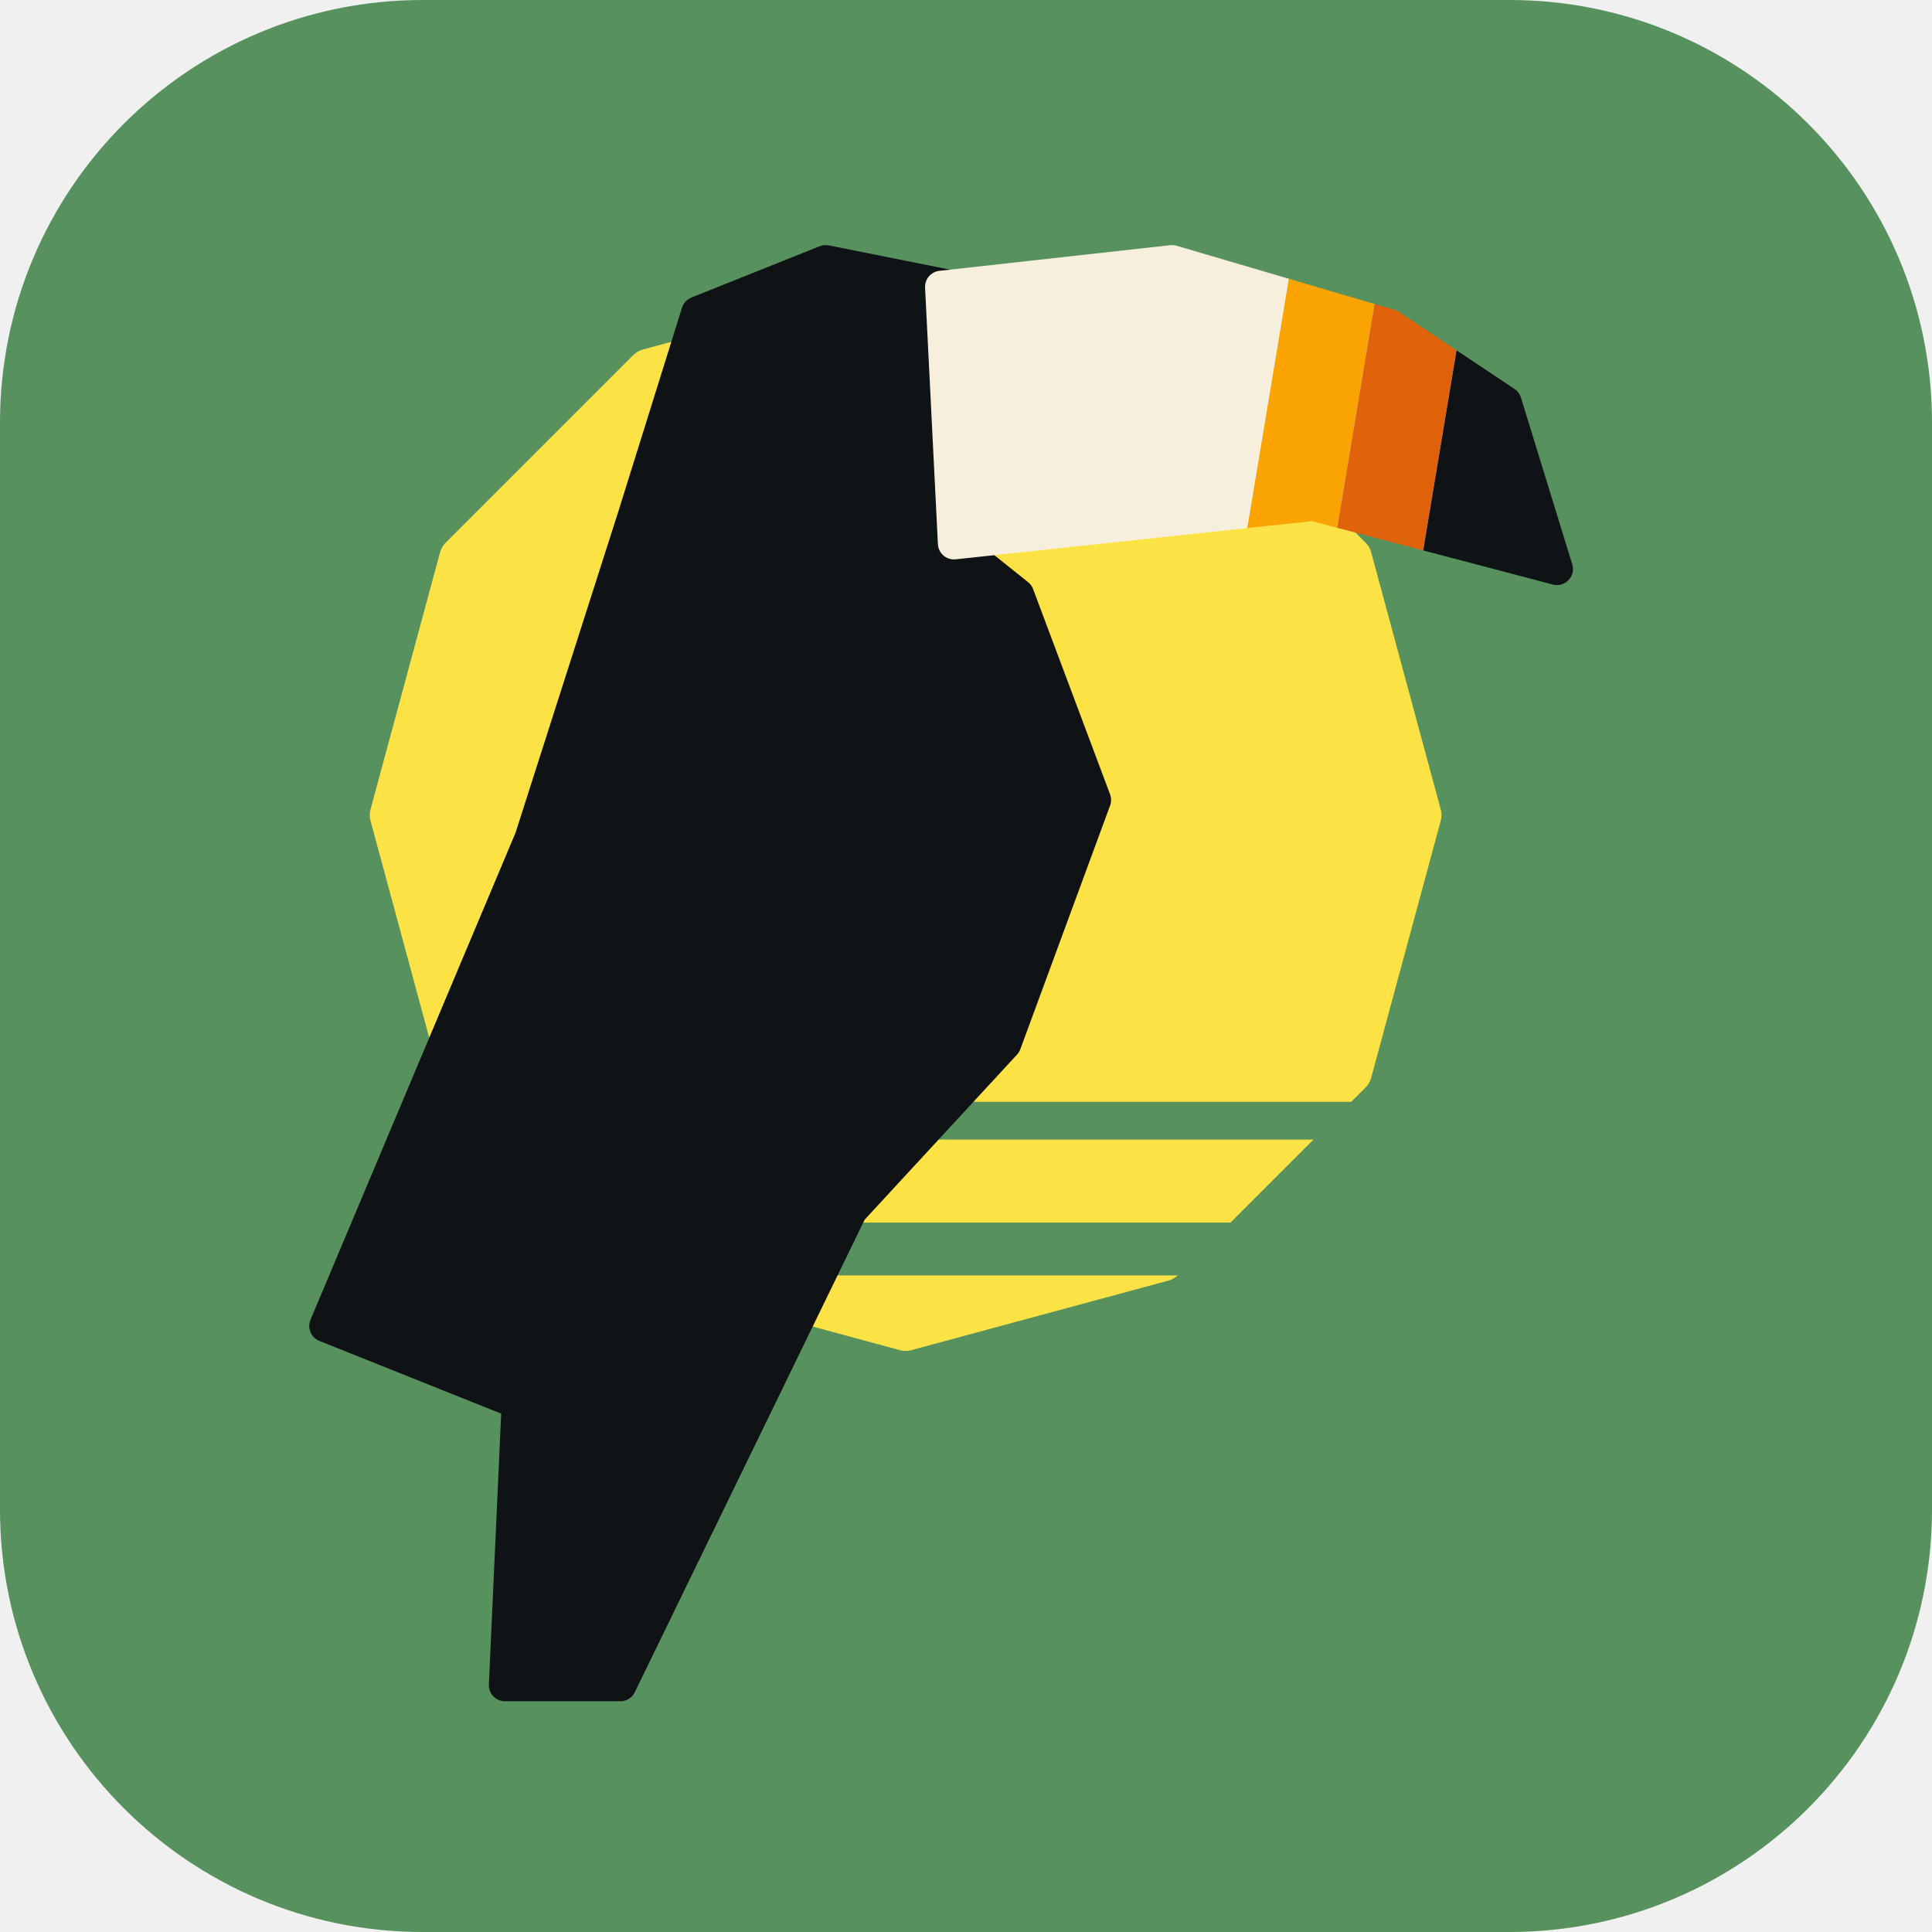
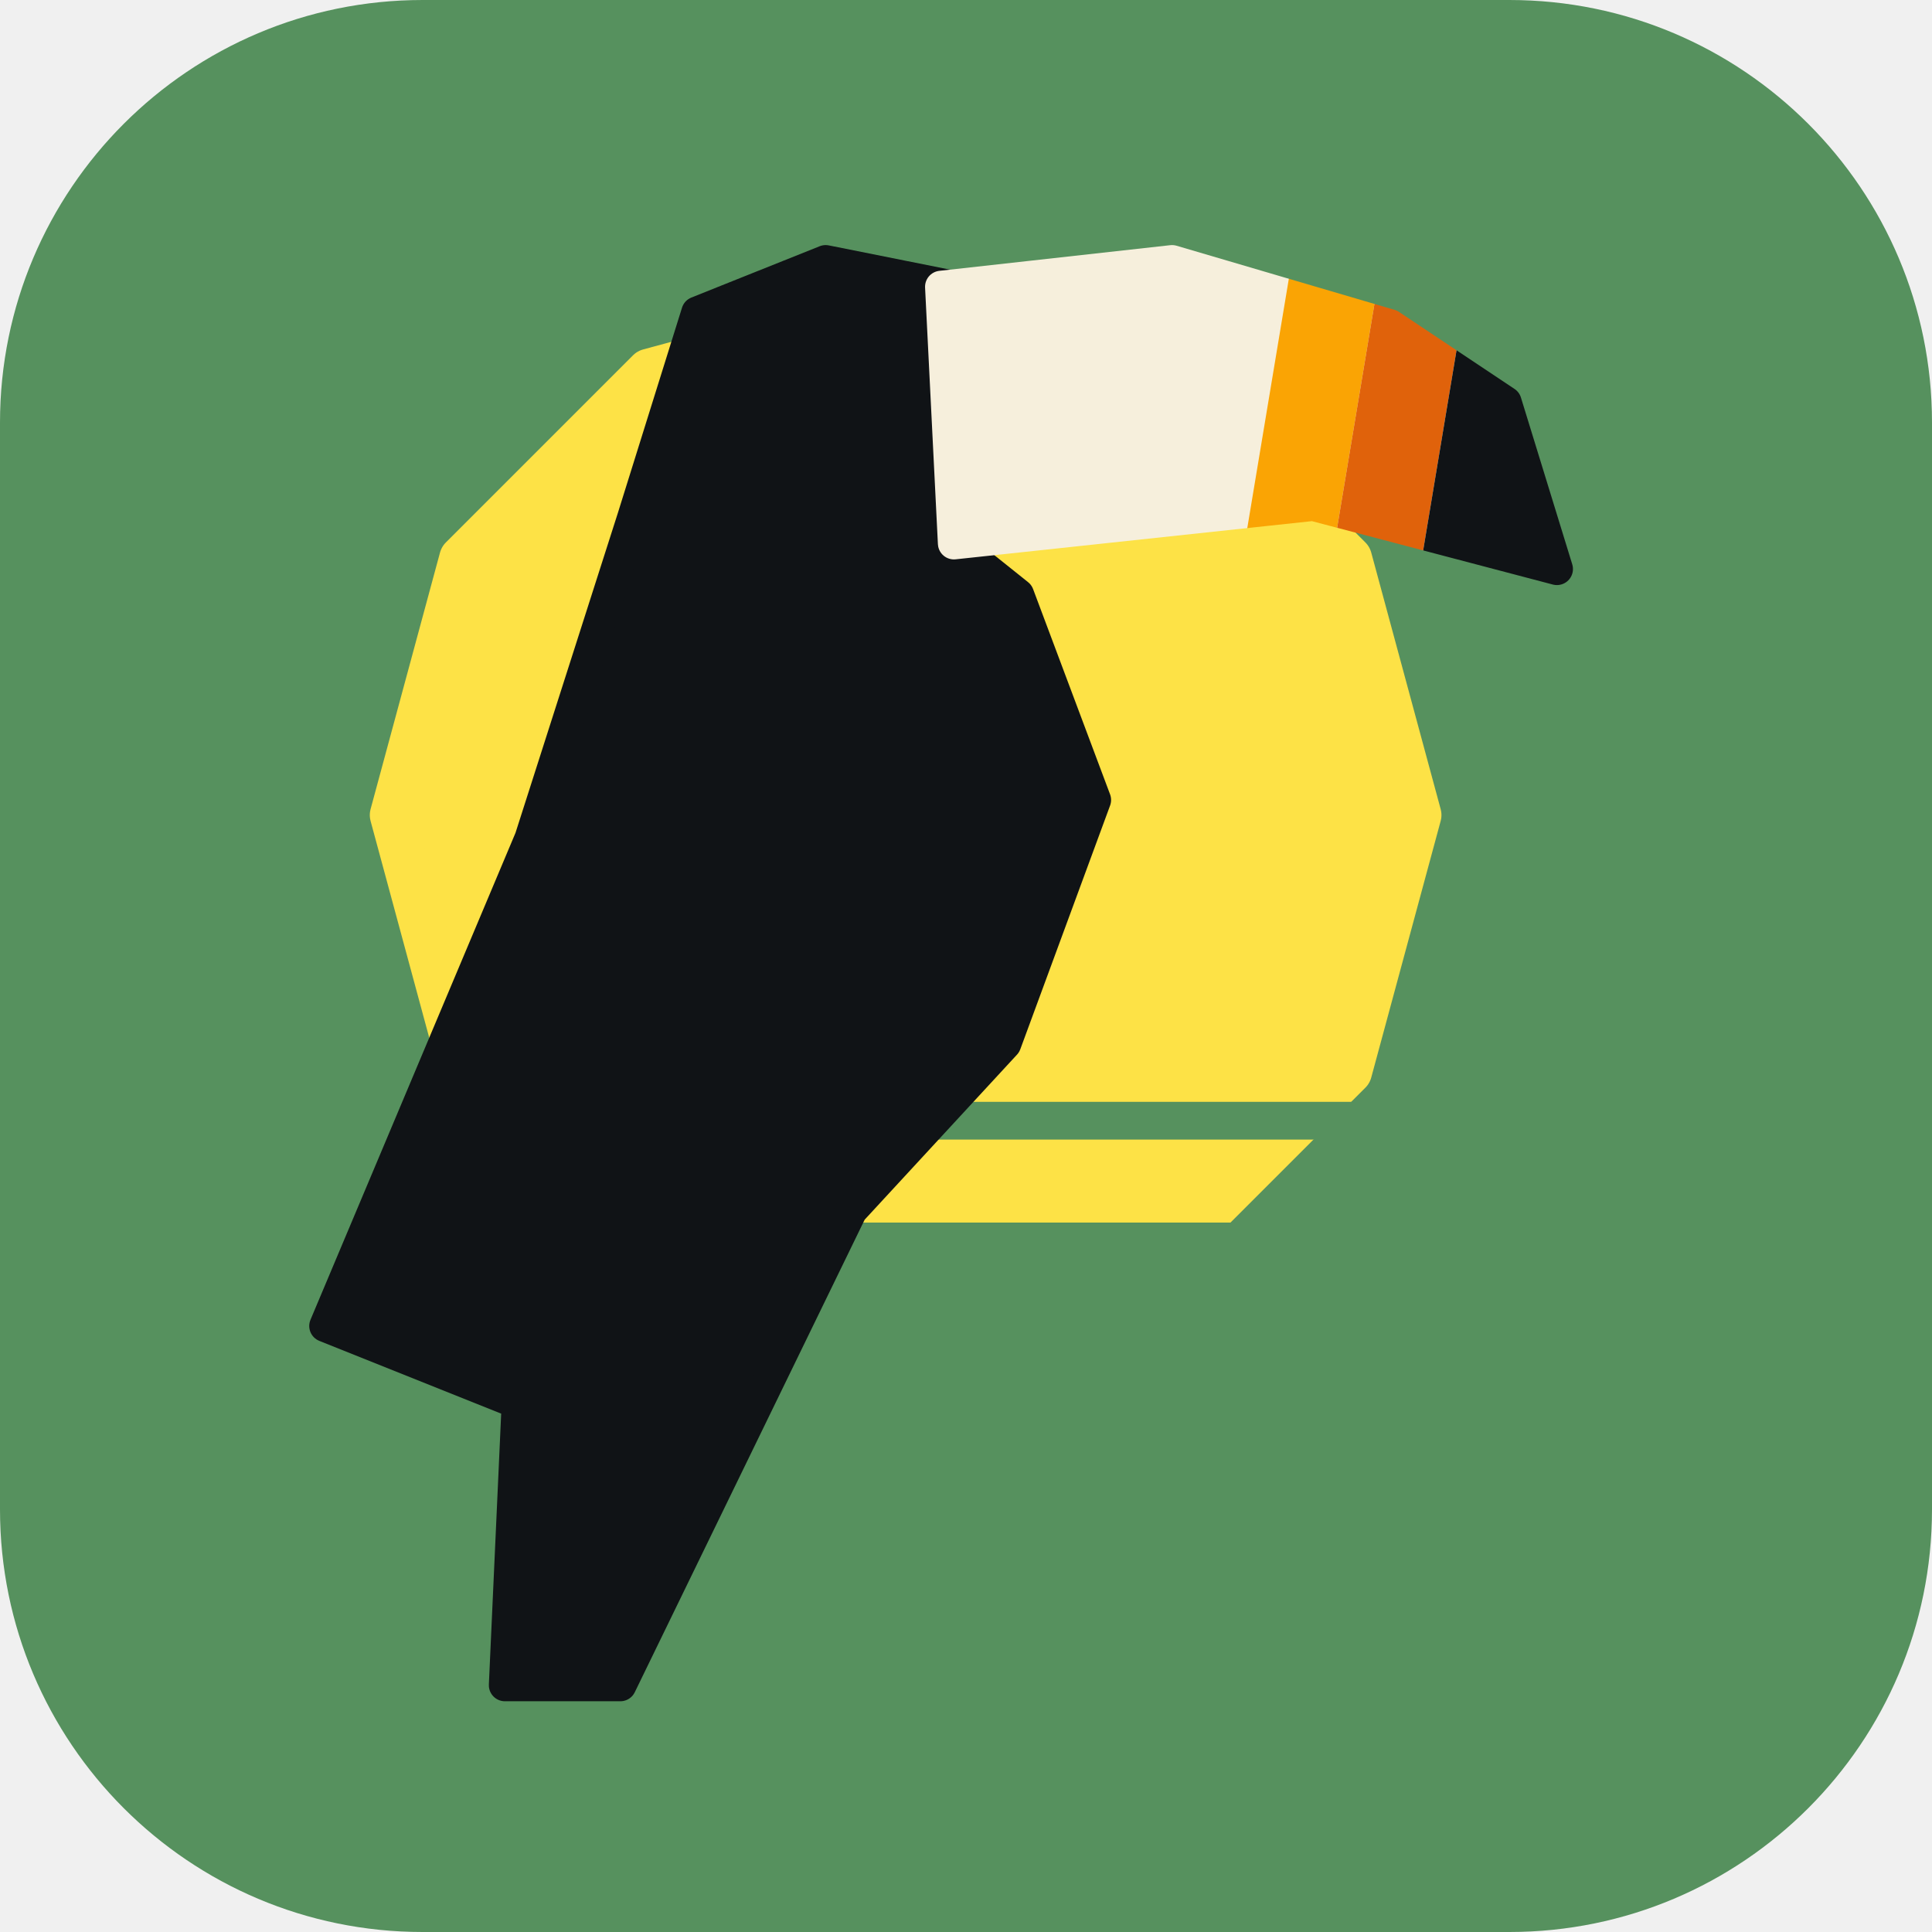
<svg xmlns="http://www.w3.org/2000/svg" viewBox="0 0 128 128" width="512" height="512">
  <rect width="128" height="128" rx="28" fill="#56915e" />
  <clipPath id="sky">
-     <rect width="128" height="92" />
+     <rect width="128" height="81" />
  </clipPath>
  <g clip-path="url(#sky)">
    <polygon points="60.0,20.0 77.0,24.6 89.4,37.0 94.0,54.0 89.4,71.0 77.0,83.4 60.0,88.0 43.0,83.4 30.6,71.0 26.0,54.0 30.6,37.0 43.0,24.6" fill="#fde246" stroke="#fde246" stroke-width="3" stroke-linejoin="round" />
    <rect x="0" y="73" width="128" height="2.5" fill="#56915e" />
-     <rect x="0" y="81" width="128" height="3.5" fill="#56915e" />
  </g>
  <g transform="translate(2.0 8.8) scale(0.85)">
    <defs>
      <mask id="beak" maskUnits="userSpaceOnUse" x="0" y="0" width="128" height="128">
        <polygon points="71,12 89,10 106,15 115,21 119,34 100,29 72,32" fill="#fff" stroke="#fff" stroke-width="2.5" stroke-linejoin="round" />
      </mask>
    </defs>
    <polygon points="62,10 72,12 72,32 77,36 83,52 76,71 64,84 46,121 37,121 38,99 23,93 39,55 47,30 52,14" fill="#101316" stroke="#101316" stroke-width="2.5" stroke-linejoin="round" />
    <g mask="url(#beak)">
      <rect x="60" y="0" width="70" height="48" fill="#f6efdc" />
      <polygon points="100,0 107,0 99,48 92,48" fill="#faa404" />
      <polygon points="107,0 114,0 106,48 99,48" fill="#e0620b" />
      <polygon points="114,0 134,0 126,48 106,48" fill="#101316" />
    </g>
  </g>
</svg>
